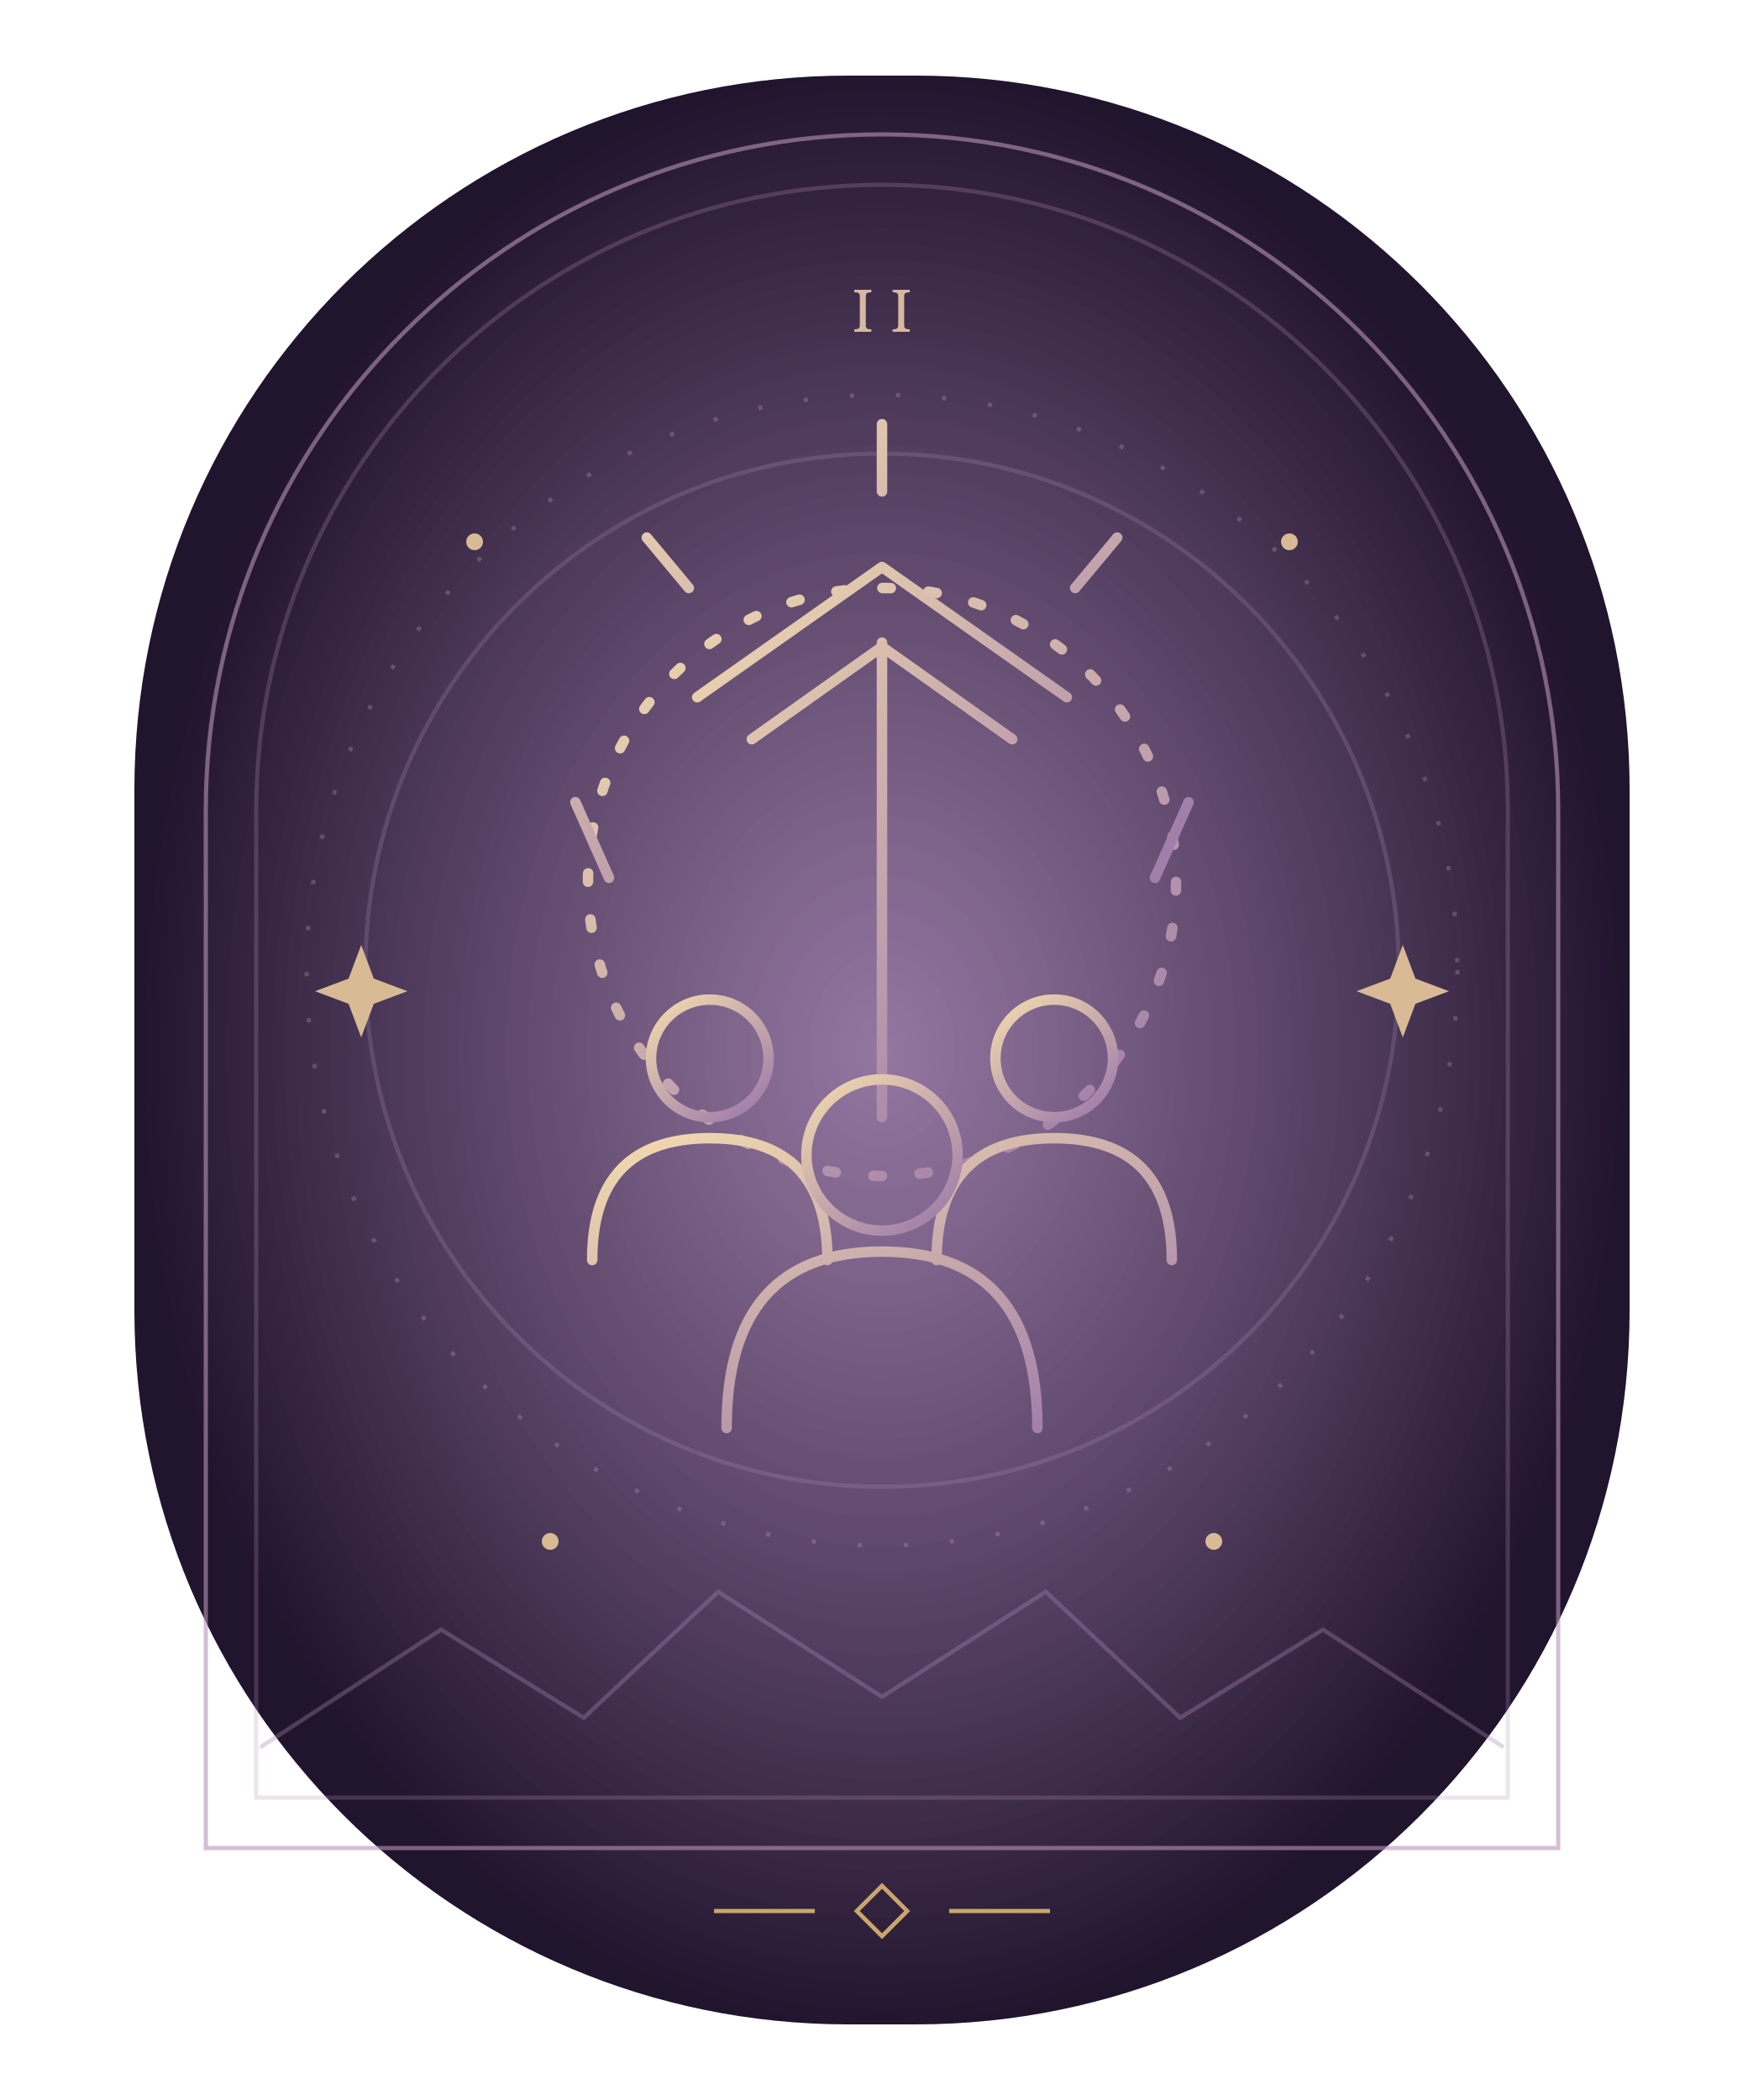
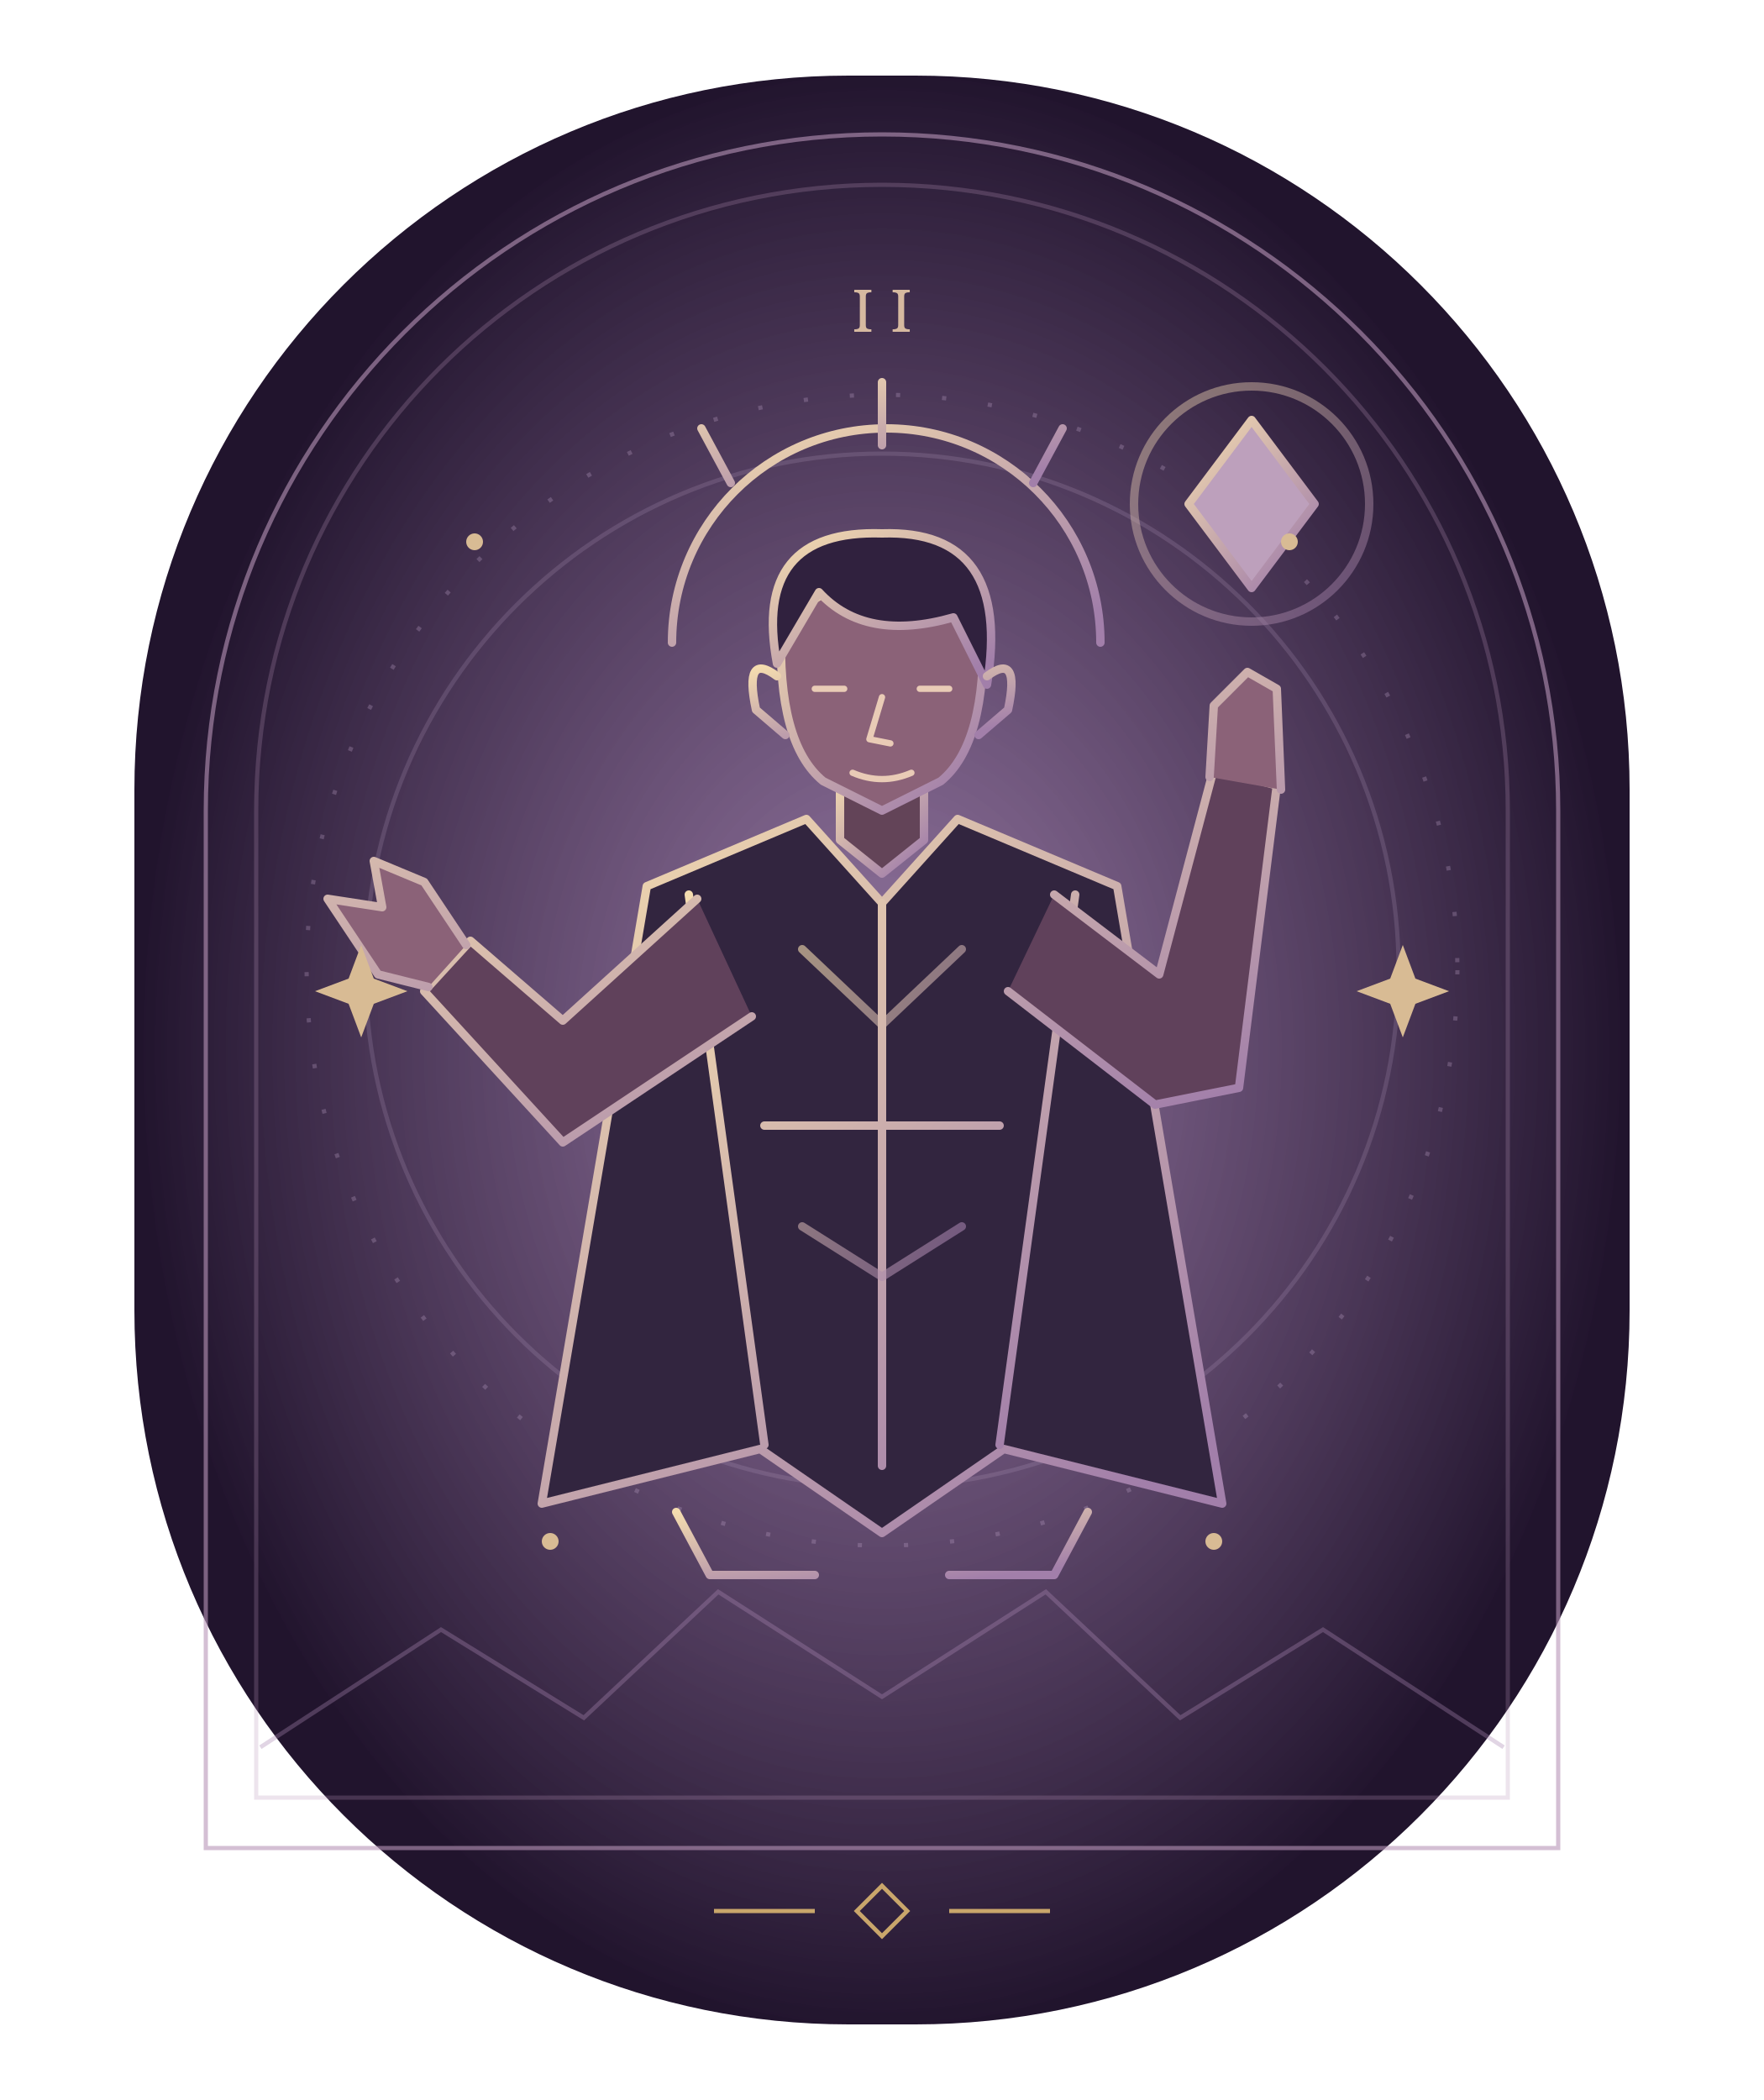
<svg xmlns="http://www.w3.org/2000/svg" viewBox="0 0 420 500" fill="none">
  <defs>
    <radialGradient id="glow">
      <stop stop-color="#704981" stop-opacity=".75" />
      <stop offset="1" stop-color="#21142d" />
    </radialGradient>
    <linearGradient id="gold" x2="0.8" y2="1">
      <stop stop-color="#f4dcaf" />
      <stop offset="1" stop-color="#a27faa" />
    </linearGradient>
  </defs>
  <rect x="32" y="18" width="356" height="464" rx="170" fill="url(#glow)" />
  <path d="M49 440V193a161 161 0 0 1 322 0v247Z" stroke="#b895b8" stroke-opacity=".6" />
  <path d="M61 428V193a149 149 0 0 1 298 0v235Z" stroke="#b895b8" stroke-opacity=".25" />
  <circle cx="210" cy="231" r="123" stroke="#bca0c6" stroke-opacity=".2" />
  <circle cx="210" cy="231" r="137" stroke="#bca0c6" stroke-opacity=".3" stroke-dasharray="1 10" />
-   <g stroke="url(#gold)" stroke-width="2.5" stroke-linejoin="round" stroke-linecap="round">
-     <path d="M210 153v113m-44-100 44-31 44 31m-75 10 31-22 31 22" />
-     <circle cx="210" cy="210" r="70" stroke-dasharray="2 9" />
-     <path d="M141 300q0-29 28-29t28 29m26 0q0-29 28-29t28 29M173 340q0-42 37-42t37 42" />
-     <circle cx="169" cy="252" r="14" />
-     <circle cx="251" cy="252" r="14" />
-     <circle cx="210" cy="275" r="18" />
-     <path d="m137 191 8 18m138-18-8 18M210 101v16m-56 11 10 12m102-12-10 12" />
+   <g stroke="url(#gold)" stroke-width="2" stroke-linejoin="round" stroke-linecap="round">
+     <path d="M160 153a51 51 0 0 1 102 0" />
+     <path d="m210 91 0 15m-43-4 7 13m79-13-7 13" />
+     <g transform="translate(210 161)">
+       <path d="M-10 22v17l10 8 10-8V22" fill="#634458" />
+       <path d="M-24-12Q-25 16-14 25L0 32 14 25Q25 16 24-12Q0-35-24-12Z" fill="#8b6278" />
+       <path d="M-25-3Q-31-35 0-34Q31-35 25 2L17-14Q-4-8-15-20L-25-3Z" fill="#30213e" />
+       <path d="M-16 3h7m18 0h7M0 5l-3 10 5 1m-9 7q7 3 14 0" stroke="#e9cbb6" stroke-width="1.5" />
+       <path d="M-25 0q-8-6-5 8l7 6m48-14q8-6 5 8l-7 6" />
+     </g>
+     <path d="m192 195-38 16-25 147 52-13 29 20 29-20 52 13-25-147-38-16-18 20Z" fill="#32253f" />
+     <path d="m164 213 18 131m74-131-18 131m-28-129v134m-28-81h56" />
+     <path d="m166 214-32 29-22-19-11 12 33 36 45-30m72-29 25 19 13-49 15 4-9 72-20 4-35-27" fill="#60415b" />
+     <path d="m111 225-10-15-12-5 2 11-13-2 12 18 12 3m186-50 1-17 8-8 7 4 1 24" fill="#8b6278" />
+     <path d="M298 135v226" />
+     <path d="m298 100 15 20-15 20-15-20Z" fill="#bda0bc" />
+     <circle cx="298" cy="120" r="28" opacity=".45" />
+     <path d="m191 226 19 18 19-18m-38 66 19 12 19-12" opacity=".6" />
+     <path d="m161 360 8 15h25m65-15-8 15h-25" />
  </g>
  <g fill="#d8bb94">
    <path d="m86 225 3 8 8 3-8 3-3 8-3-8-8-3 8-3Zm248 0 3 8 8 3-8 3-3 8-3-8-8-3 8-3Z" />
    <circle cx="113" cy="129" r="2" />
    <circle cx="307" cy="129" r="2" />
    <circle cx="131" cy="367" r="2" />
    <circle cx="289" cy="367" r="2" />
  </g>
  <path d="m62 416 43-28 34 21 32-30 39 25 39-25 32 30 34-21 43 28" stroke="#aa88b1" stroke-opacity=".35" />
  <text x="210" y="79" fill="#d6b9a0" font-family="Georgia,serif" font-size="14" text-anchor="middle" letter-spacing="4">II</text>
  <path d="M170 455h24m32 0h24m-40-6 6 6-6 6-6-6Z" stroke="#c9a66b" />
</svg>
